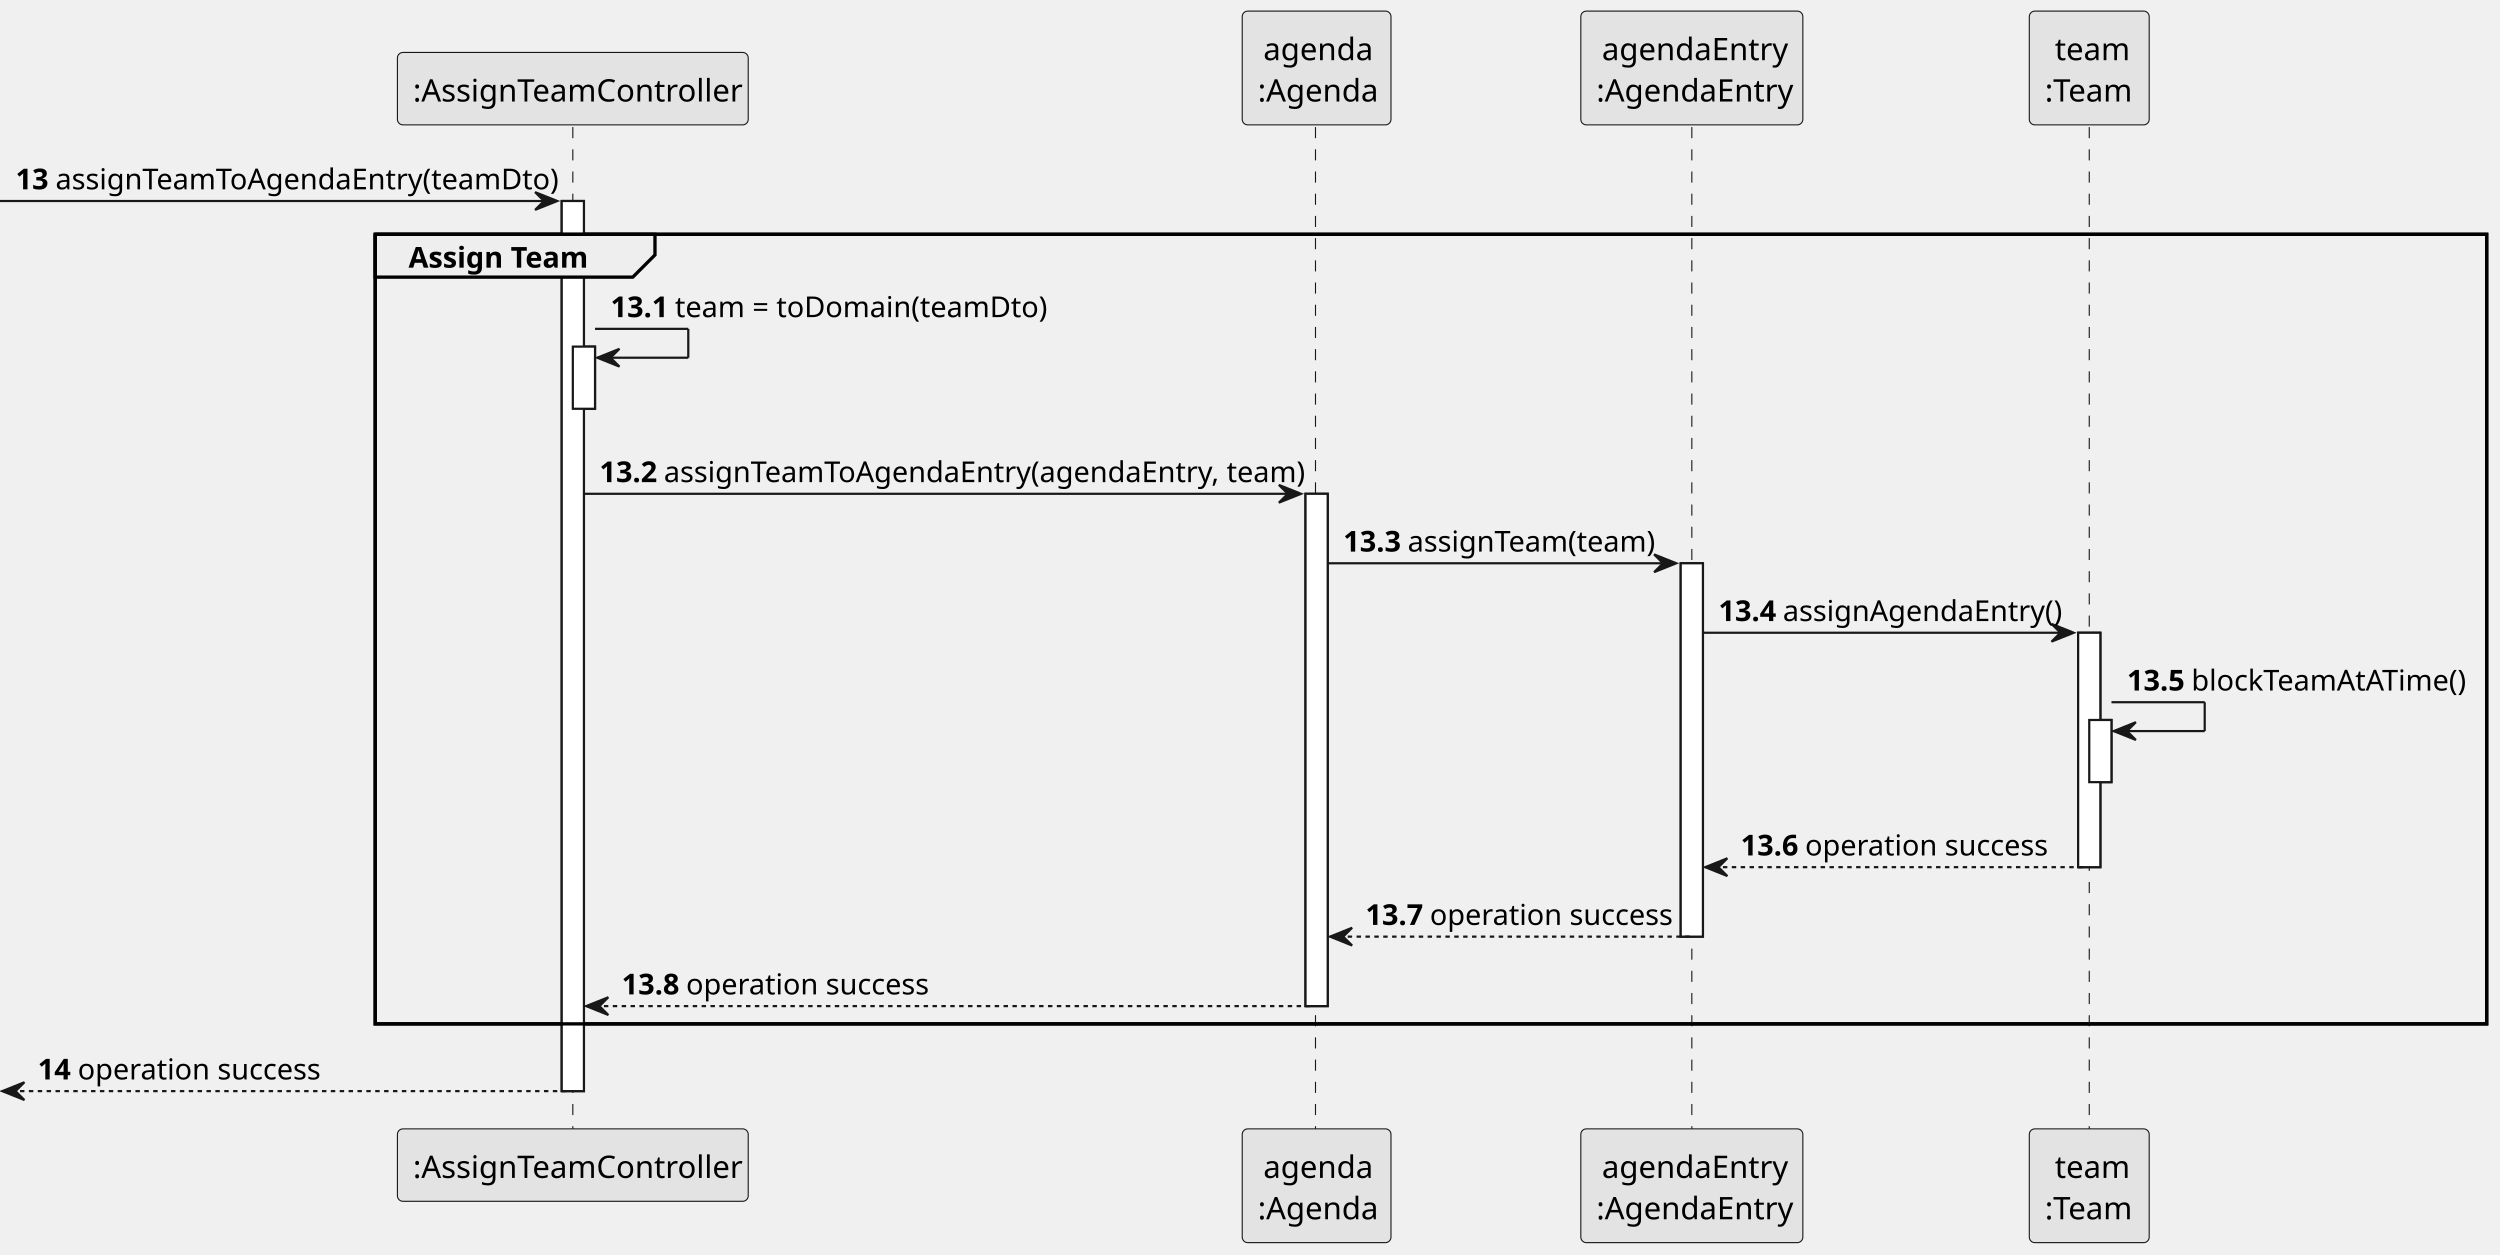
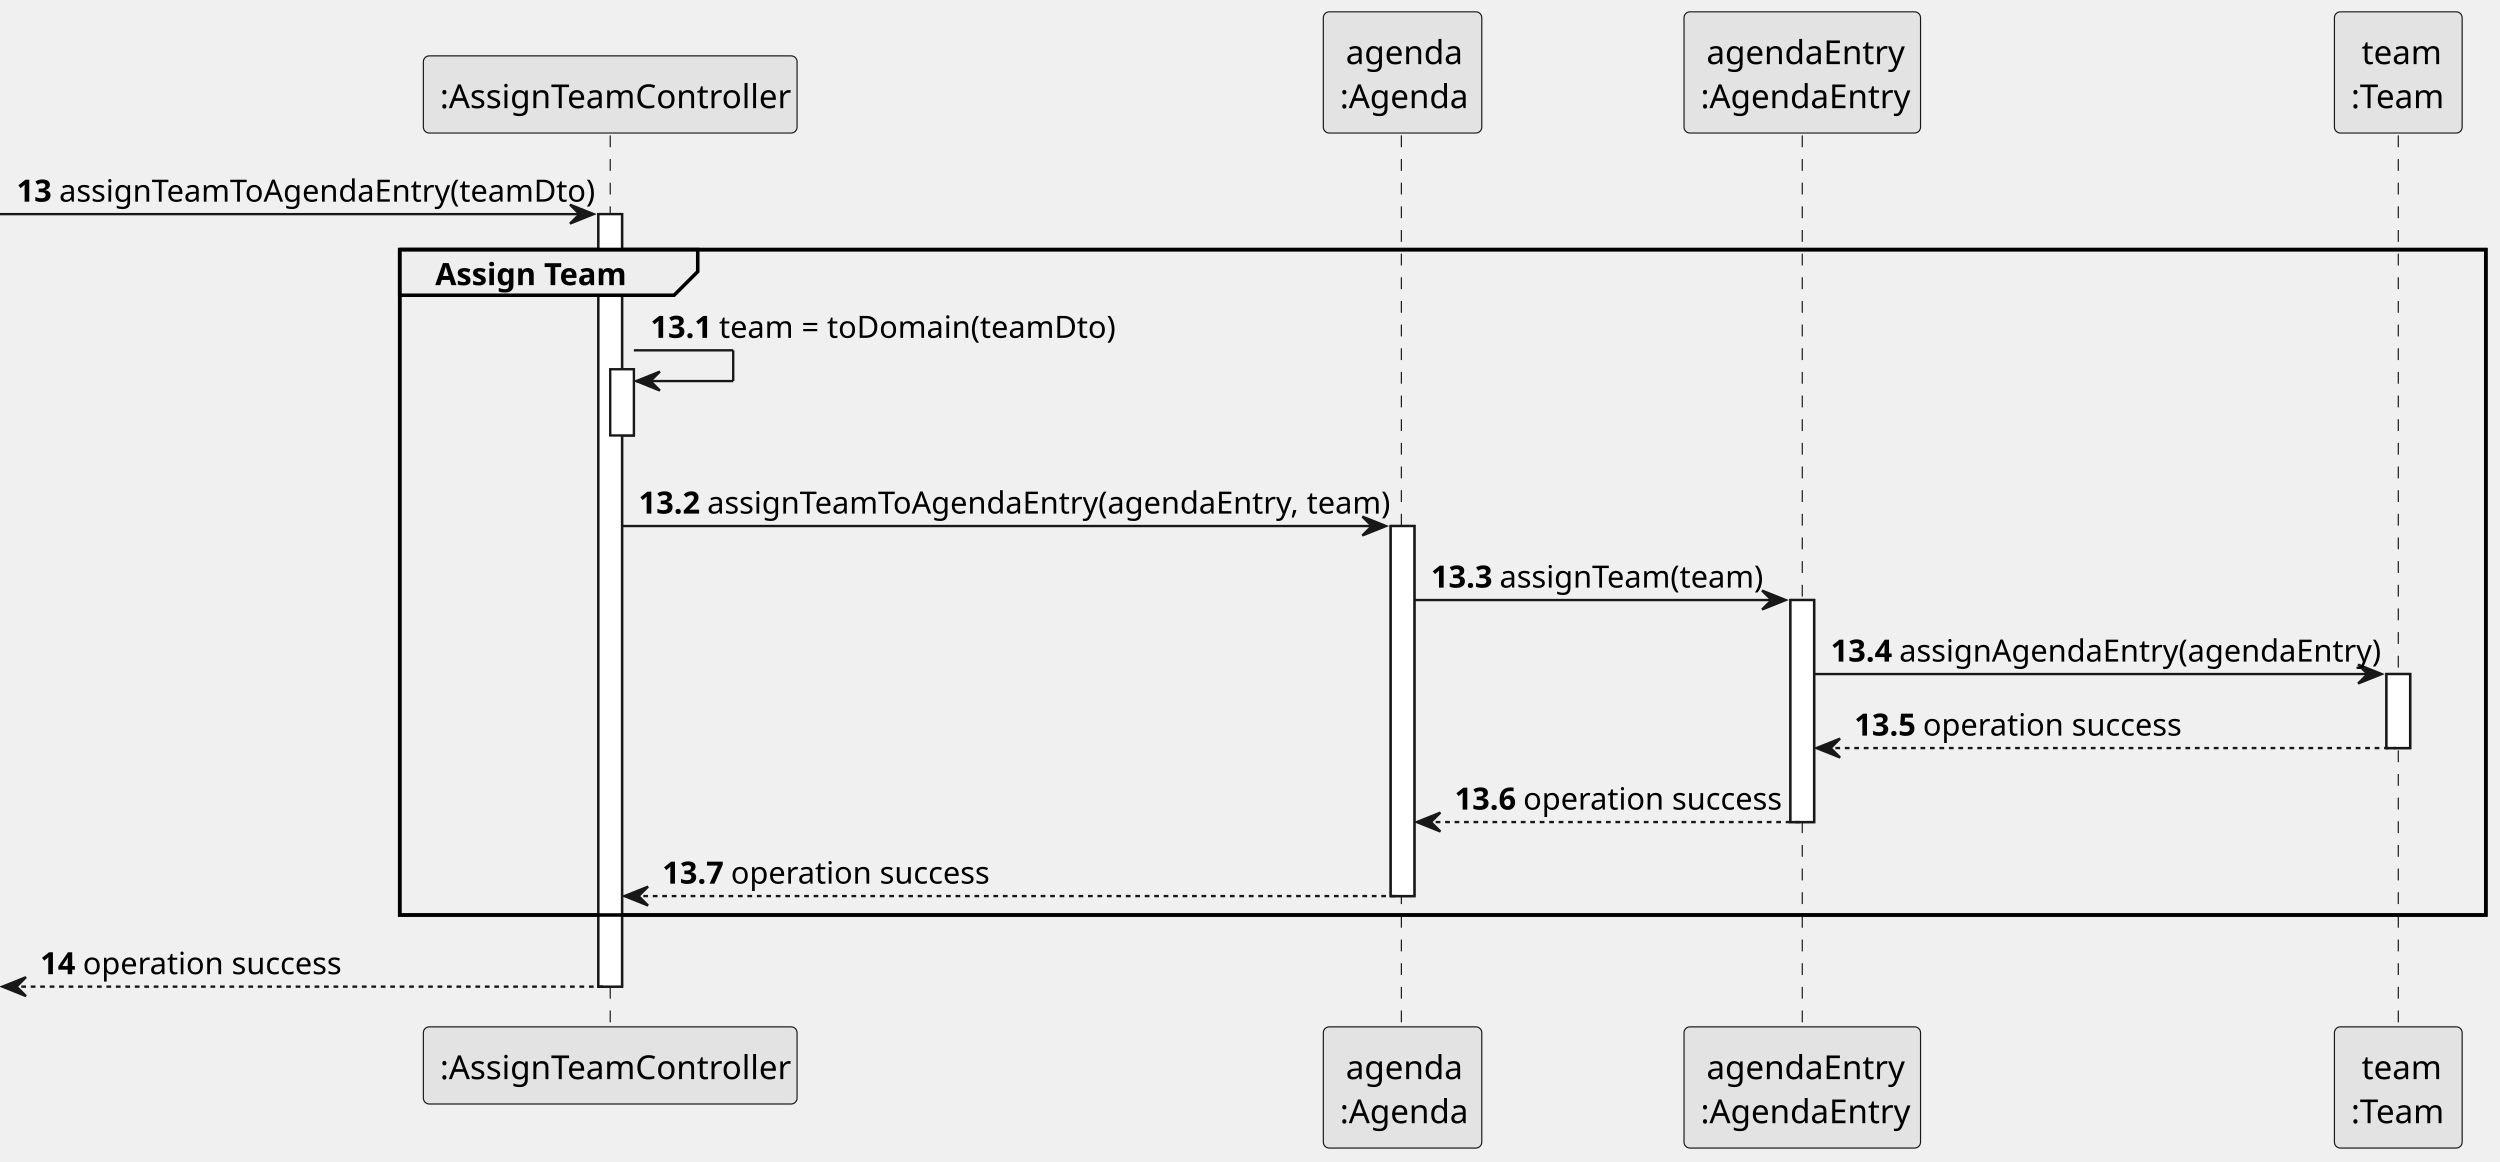
- <svg xmlns="http://www.w3.org/2000/svg" contentStyleType="text/css" height="565px" preserveAspectRatio="none" style="width:1126px;height:565px;background:#FFFFFF;" version="1.1" viewBox="0 0 1126 565" width="1126px" zoomAndPan="magnify">
+ <svg xmlns="http://www.w3.org/2000/svg" contentStyleType="text/css" height="491px" preserveAspectRatio="none" style="width:1057px;height:491px;background:#FFFFFF;" version="1.1" viewBox="0 0 1057 491" width="1057px" zoomAndPan="magnify">
  <defs />
  <g>
-     <rect fill="#FFFFFF" height="400.91" style="stroke:#181818;stroke-width:1.0;" width="10" x="253" y="90.533" />
+     <rect fill="#FFFFFF" height="326.619" style="stroke:#181818;stroke-width:1.0;" width="10" x="253" y="90.533" />
    <rect fill="#FFFFFF" height="28" style="stroke:#181818;stroke-width:1.0;" width="10" x="258" y="156.115" />
-     <rect fill="#FFFFFF" height="230.746" style="stroke:#181818;stroke-width:1.0;" width="10" x="588" y="222.406" />
-     <rect fill="#FFFFFF" height="168.164" style="stroke:#181818;stroke-width:1.0;" width="10" x="757" y="253.697" />
-     <rect fill="#FFFFFF" height="105.582" style="stroke:#181818;stroke-width:1.0;" width="10" x="936" y="284.988" />
-     <rect fill="#FFFFFF" height="28" style="stroke:#181818;stroke-width:1.0;" width="10" x="941" y="324.279" />
-     <rect fill="none" height="355.619" style="stroke:#000000;stroke-width:1.5;" width="951" x="169" y="105.533" />
-     <line style="stroke:#181818;stroke-width:0.5;stroke-dasharray:5.0,5.0;" x1="258" x2="258" y1="57.242" y2="509.443" />
-     <line style="stroke:#181818;stroke-width:0.5;stroke-dasharray:5.0,5.0;" x1="592.5" x2="592.5" y1="57.242" y2="509.443" />
-     <line style="stroke:#181818;stroke-width:0.5;stroke-dasharray:5.0,5.0;" x1="762" x2="762" y1="57.242" y2="509.443" />
-     <line style="stroke:#181818;stroke-width:0.5;stroke-dasharray:5.0,5.0;" x1="941" x2="941" y1="57.242" y2="509.443" />
+     <rect fill="#FFFFFF" height="156.455" style="stroke:#181818;stroke-width:1.0;" width="10" x="588" y="222.406" />
+     <rect fill="#FFFFFF" height="93.873" style="stroke:#181818;stroke-width:1.0;" width="10" x="757" y="253.697" />
+     <rect fill="#FFFFFF" height="31.291" style="stroke:#181818;stroke-width:1.0;" width="10" x="1009" y="284.988" />
+     <rect fill="none" height="281.328" style="stroke:#000000;stroke-width:1.5;" width="882" x="169" y="105.533" />
+     <line style="stroke:#181818;stroke-width:0.5;stroke-dasharray:5.0,5.0;" x1="258" x2="258" y1="57.242" y2="435.152" />
+     <line style="stroke:#181818;stroke-width:0.5;stroke-dasharray:5.0,5.0;" x1="592.5" x2="592.5" y1="57.242" y2="435.152" />
+     <line style="stroke:#181818;stroke-width:0.5;stroke-dasharray:5.0,5.0;" x1="762" x2="762" y1="57.242" y2="435.152" />
+     <line style="stroke:#181818;stroke-width:0.5;stroke-dasharray:5.0,5.0;" x1="1014" x2="1014" y1="57.242" y2="435.152" />
    <rect fill="#E3E3E3" height="32.621" rx="2.5" ry="2.5" style="stroke:#181818;stroke-width:0.5;" width="158" x="179" y="23.621" />
    <text fill="#000000" font-family="sans-serif" font-size="14" lengthAdjust="spacing" textLength="144" x="186" y="45.728">:AssignTeamController</text>
-     <rect fill="#E3E3E3" height="32.621" rx="2.5" ry="2.5" style="stroke:#181818;stroke-width:0.5;" width="158" x="179" y="508.443" />
-     <text fill="#000000" font-family="sans-serif" font-size="14" lengthAdjust="spacing" textLength="144" x="186" y="530.551">:AssignTeamController</text>
+     <rect fill="#E3E3E3" height="32.621" rx="2.5" ry="2.5" style="stroke:#181818;stroke-width:0.5;" width="158" x="179" y="434.152" />
+     <text fill="#000000" font-family="sans-serif" font-size="14" lengthAdjust="spacing" textLength="144" x="186" y="456.26">:AssignTeamController</text>
    <rect fill="#E3E3E3" height="51.242" rx="2.5" ry="2.5" style="stroke:#181818;stroke-width:0.5;" width="67" x="559.5" y="5" />
    <text fill="#000000" font-family="sans-serif" font-size="14" lengthAdjust="spacing" textLength="48" x="569" y="27.107">agenda</text>
    <text fill="#000000" font-family="sans-serif" font-size="14" lengthAdjust="spacing" textLength="53" x="566.5" y="45.728">:Agenda</text>
-     <rect fill="#E3E3E3" height="51.242" rx="2.5" ry="2.5" style="stroke:#181818;stroke-width:0.5;" width="67" x="559.5" y="508.443" />
-     <text fill="#000000" font-family="sans-serif" font-size="14" lengthAdjust="spacing" textLength="48" x="569" y="530.551">agenda</text>
-     <text fill="#000000" font-family="sans-serif" font-size="14" lengthAdjust="spacing" textLength="53" x="566.5" y="549.172">:Agenda</text>
+     <rect fill="#E3E3E3" height="51.242" rx="2.5" ry="2.5" style="stroke:#181818;stroke-width:0.5;" width="67" x="559.5" y="434.152" />
+     <text fill="#000000" font-family="sans-serif" font-size="14" lengthAdjust="spacing" textLength="48" x="569" y="456.26">agenda</text>
+     <text fill="#000000" font-family="sans-serif" font-size="14" lengthAdjust="spacing" textLength="53" x="566.5" y="474.881">:Agenda</text>
    <rect fill="#E3E3E3" height="51.242" rx="2.5" ry="2.5" style="stroke:#181818;stroke-width:0.5;" width="100" x="712" y="5" />
    <text fill="#000000" font-family="sans-serif" font-size="14" lengthAdjust="spacing" textLength="81" x="721.5" y="27.107">agendaEntry</text>
    <text fill="#000000" font-family="sans-serif" font-size="14" lengthAdjust="spacing" textLength="86" x="719" y="45.728">:AgendaEntry</text>
-     <rect fill="#E3E3E3" height="51.242" rx="2.5" ry="2.5" style="stroke:#181818;stroke-width:0.5;" width="100" x="712" y="508.443" />
-     <text fill="#000000" font-family="sans-serif" font-size="14" lengthAdjust="spacing" textLength="81" x="721.5" y="530.551">agendaEntry</text>
-     <text fill="#000000" font-family="sans-serif" font-size="14" lengthAdjust="spacing" textLength="86" x="719" y="549.172">:AgendaEntry</text>
-     <rect fill="#E3E3E3" height="51.242" rx="2.5" ry="2.5" style="stroke:#181818;stroke-width:0.5;" width="54" x="914" y="5" />
-     <text fill="#000000" font-family="sans-serif" font-size="14" lengthAdjust="spacing" textLength="31" x="925.5" y="27.107">team</text>
-     <text fill="#000000" font-family="sans-serif" font-size="14" lengthAdjust="spacing" textLength="40" x="921" y="45.728">:Team</text>
-     <rect fill="#E3E3E3" height="51.242" rx="2.5" ry="2.5" style="stroke:#181818;stroke-width:0.5;" width="54" x="914" y="508.443" />
-     <text fill="#000000" font-family="sans-serif" font-size="14" lengthAdjust="spacing" textLength="31" x="925.5" y="530.551">team</text>
-     <text fill="#000000" font-family="sans-serif" font-size="14" lengthAdjust="spacing" textLength="40" x="921" y="549.172">:Team</text>
-     <rect fill="#FFFFFF" height="400.91" style="stroke:#181818;stroke-width:1.0;" width="10" x="253" y="90.533" />
+     <rect fill="#E3E3E3" height="51.242" rx="2.5" ry="2.5" style="stroke:#181818;stroke-width:0.5;" width="100" x="712" y="434.152" />
+     <text fill="#000000" font-family="sans-serif" font-size="14" lengthAdjust="spacing" textLength="81" x="721.5" y="456.26">agendaEntry</text>
+     <text fill="#000000" font-family="sans-serif" font-size="14" lengthAdjust="spacing" textLength="86" x="719" y="474.881">:AgendaEntry</text>
+     <rect fill="#E3E3E3" height="51.242" rx="2.5" ry="2.5" style="stroke:#181818;stroke-width:0.5;" width="54" x="987" y="5" />
+     <text fill="#000000" font-family="sans-serif" font-size="14" lengthAdjust="spacing" textLength="31" x="998.5" y="27.107">team</text>
+     <text fill="#000000" font-family="sans-serif" font-size="14" lengthAdjust="spacing" textLength="40" x="994" y="45.728">:Team</text>
+     <rect fill="#E3E3E3" height="51.242" rx="2.5" ry="2.5" style="stroke:#181818;stroke-width:0.5;" width="54" x="987" y="434.152" />
+     <text fill="#000000" font-family="sans-serif" font-size="14" lengthAdjust="spacing" textLength="31" x="998.5" y="456.26">team</text>
+     <text fill="#000000" font-family="sans-serif" font-size="14" lengthAdjust="spacing" textLength="40" x="994" y="474.881">:Team</text>
+     <rect fill="#FFFFFF" height="326.619" style="stroke:#181818;stroke-width:1.0;" width="10" x="253" y="90.533" />
    <rect fill="#FFFFFF" height="28" style="stroke:#181818;stroke-width:1.0;" width="10" x="258" y="156.115" />
-     <rect fill="#FFFFFF" height="230.746" style="stroke:#181818;stroke-width:1.0;" width="10" x="588" y="222.406" />
-     <rect fill="#FFFFFF" height="168.164" style="stroke:#181818;stroke-width:1.0;" width="10" x="757" y="253.697" />
-     <rect fill="#FFFFFF" height="105.582" style="stroke:#181818;stroke-width:1.0;" width="10" x="936" y="284.988" />
-     <rect fill="#FFFFFF" height="28" style="stroke:#181818;stroke-width:1.0;" width="10" x="941" y="324.279" />
+     <rect fill="#FFFFFF" height="156.455" style="stroke:#181818;stroke-width:1.0;" width="10" x="588" y="222.406" />
+     <rect fill="#FFFFFF" height="93.873" style="stroke:#181818;stroke-width:1.0;" width="10" x="757" y="253.697" />
+     <rect fill="#FFFFFF" height="31.291" style="stroke:#181818;stroke-width:1.0;" width="10" x="1009" y="284.988" />
    <polygon fill="#181818" points="241,86.533,251,90.533,241,94.533,245,90.533" style="stroke:#181818;stroke-width:1.0;" />
    <line style="stroke:#181818;stroke-width:1.0;" x1="0" x2="247" y1="90.533" y2="90.533" />
    <text fill="#000000" font-family="sans-serif" font-size="13" font-weight="bold" lengthAdjust="spacing" textLength="14" x="7" y="85.27">13</text>
    <text fill="#000000" font-family="sans-serif" font-size="13" lengthAdjust="spacing" textLength="216" x="25" y="85.27">assignTeamToAgendaEntry(teamDto)</text>
    <path d="M169,105.533 L295,105.533 L295,114.824 L285,124.824 L169,124.824 L169,105.533 " fill="#EEEEEE" style="stroke:#000000;stroke-width:1.5;" />
-     <rect fill="none" height="355.619" style="stroke:#000000;stroke-width:1.5;" width="951" x="169" y="105.533" />
+     <rect fill="none" height="281.328" style="stroke:#000000;stroke-width:1.5;" width="882" x="169" y="105.533" />
    <text fill="#000000" font-family="sans-serif" font-size="13" font-weight="bold" lengthAdjust="spacing" textLength="81" x="184" y="120.561">Assign Team</text>
    <line style="stroke:#181818;stroke-width:1.0;" x1="268" x2="310" y1="148.115" y2="148.115" />
    <line style="stroke:#181818;stroke-width:1.0;" x1="310" x2="310" y1="148.115" y2="161.115" />
    <line style="stroke:#181818;stroke-width:1.0;" x1="269" x2="310" y1="161.115" y2="161.115" />
    <polygon fill="#181818" points="279,157.115,269,161.115,279,165.115,275,161.115" style="stroke:#181818;stroke-width:1.0;" />
    <text fill="#000000" font-family="sans-serif" font-size="13" font-weight="bold" lengthAdjust="spacing" textLength="25" x="275" y="142.852">13.1</text>
    <text fill="#000000" font-family="sans-serif" font-size="13" lengthAdjust="spacing" textLength="157" x="304" y="142.852">team = toDomain(teamDto)</text>
    <polygon fill="#181818" points="576,218.406,586,222.406,576,226.406,580,222.406" style="stroke:#181818;stroke-width:1.0;" />
    <line style="stroke:#181818;stroke-width:1.0;" x1="263" x2="582" y1="222.406" y2="222.406" />
    <text fill="#000000" font-family="sans-serif" font-size="13" font-weight="bold" lengthAdjust="spacing" textLength="25" x="270" y="217.144">13.2</text>
    <text fill="#000000" font-family="sans-serif" font-size="13" lengthAdjust="spacing" textLength="277" x="299" y="217.144">assignTeamToAgendaEntry(agendaEntry, team)</text>
    <polygon fill="#181818" points="745,249.697,755,253.697,745,257.697,749,253.697" style="stroke:#181818;stroke-width:1.0;" />
    <line style="stroke:#181818;stroke-width:1.0;" x1="598" x2="751" y1="253.697" y2="253.697" />
    <text fill="#000000" font-family="sans-serif" font-size="13" font-weight="bold" lengthAdjust="spacing" textLength="25" x="605" y="248.435">13.3</text>
    <text fill="#000000" font-family="sans-serif" font-size="13" lengthAdjust="spacing" textLength="107" x="634" y="248.435">assignTeam(team)</text>
-     <polygon fill="#181818" points="924,280.988,934,284.988,924,288.988,928,284.988" style="stroke:#181818;stroke-width:1.0;" />
-     <line style="stroke:#181818;stroke-width:1.0;" x1="767" x2="930" y1="284.988" y2="284.988" />
+     <polygon fill="#181818" points="997,280.988,1007,284.988,997,288.988,1001,284.988" style="stroke:#181818;stroke-width:1.0;" />
+     <line style="stroke:#181818;stroke-width:1.0;" x1="767" x2="1003" y1="284.988" y2="284.988" />
    <text fill="#000000" font-family="sans-serif" font-size="13" font-weight="bold" lengthAdjust="spacing" textLength="25" x="774" y="279.726">13.4</text>
-     <text fill="#000000" font-family="sans-serif" font-size="13" lengthAdjust="spacing" textLength="121" x="803" y="279.726">assignAgendaEntry()</text>
-     <line style="stroke:#181818;stroke-width:1.0;" x1="951" x2="993" y1="316.279" y2="316.279" />
-     <line style="stroke:#181818;stroke-width:1.0;" x1="993" x2="993" y1="316.279" y2="329.279" />
-     <line style="stroke:#181818;stroke-width:1.0;" x1="952" x2="993" y1="329.279" y2="329.279" />
-     <polygon fill="#181818" points="962,325.279,952,329.279,962,333.279,958,329.279" style="stroke:#181818;stroke-width:1.0;" />
-     <text fill="#000000" font-family="sans-serif" font-size="13" font-weight="bold" lengthAdjust="spacing" textLength="25" x="958" y="311.017">13.5</text>
-     <text fill="#000000" font-family="sans-serif" font-size="13" lengthAdjust="spacing" textLength="121" x="987" y="311.017">blockTeamAtATime()</text>
-     <polygon fill="#181818" points="778,386.57,768,390.57,778,394.57,774,390.57" style="stroke:#181818;stroke-width:1.0;" />
-     <line style="stroke:#181818;stroke-width:1.0;stroke-dasharray:2.0,2.0;" x1="772" x2="940" y1="390.57" y2="390.57" />
-     <text fill="#000000" font-family="sans-serif" font-size="13" font-weight="bold" lengthAdjust="spacing" textLength="25" x="784" y="385.308">13.6</text>
-     <text fill="#000000" font-family="sans-serif" font-size="13" lengthAdjust="spacing" textLength="106" x="813" y="385.308">operation success</text>
-     <polygon fill="#181818" points="609,417.861,599,421.861,609,425.861,605,421.861" style="stroke:#181818;stroke-width:1.0;" />
-     <line style="stroke:#181818;stroke-width:1.0;stroke-dasharray:2.0,2.0;" x1="603" x2="761" y1="421.861" y2="421.861" />
-     <text fill="#000000" font-family="sans-serif" font-size="13" font-weight="bold" lengthAdjust="spacing" textLength="25" x="615" y="416.599">13.7</text>
-     <text fill="#000000" font-family="sans-serif" font-size="13" lengthAdjust="spacing" textLength="106" x="644" y="416.599">operation success</text>
-     <polygon fill="#181818" points="274,449.152,264,453.152,274,457.152,270,453.152" style="stroke:#181818;stroke-width:1.0;" />
-     <line style="stroke:#181818;stroke-width:1.0;stroke-dasharray:2.0,2.0;" x1="268" x2="592" y1="453.152" y2="453.152" />
-     <text fill="#000000" font-family="sans-serif" font-size="13" font-weight="bold" lengthAdjust="spacing" textLength="25" x="280" y="447.89">13.8</text>
-     <text fill="#000000" font-family="sans-serif" font-size="13" lengthAdjust="spacing" textLength="106" x="309" y="447.89">operation success</text>
-     <polygon fill="#181818" points="11,487.443,1,491.443,11,495.443,7,491.443" style="stroke:#181818;stroke-width:1.0;" />
-     <line style="stroke:#181818;stroke-width:1.0;stroke-dasharray:2.0,2.0;" x1="5" x2="257" y1="491.443" y2="491.443" />
-     <text fill="#000000" font-family="sans-serif" font-size="13" font-weight="bold" lengthAdjust="spacing" textLength="14" x="17" y="486.181">14</text>
-     <text fill="#000000" font-family="sans-serif" font-size="13" lengthAdjust="spacing" textLength="106" x="35" y="486.181">operation success</text>
+     <text fill="#000000" font-family="sans-serif" font-size="13" lengthAdjust="spacing" textLength="194" x="803" y="279.726">assignAgendaEntry(agendaEntry)</text>
+     <polygon fill="#181818" points="778,312.279,768,316.279,778,320.279,774,316.279" style="stroke:#181818;stroke-width:1.0;" />
+     <line style="stroke:#181818;stroke-width:1.0;stroke-dasharray:2.0,2.0;" x1="772" x2="1013" y1="316.279" y2="316.279" />
+     <text fill="#000000" font-family="sans-serif" font-size="13" font-weight="bold" lengthAdjust="spacing" textLength="25" x="784" y="311.017">13.5</text>
+     <text fill="#000000" font-family="sans-serif" font-size="13" lengthAdjust="spacing" textLength="106" x="813" y="311.017">operation success</text>
+     <polygon fill="#181818" points="609,343.57,599,347.57,609,351.57,605,347.57" style="stroke:#181818;stroke-width:1.0;" />
+     <line style="stroke:#181818;stroke-width:1.0;stroke-dasharray:2.0,2.0;" x1="603" x2="761" y1="347.57" y2="347.57" />
+     <text fill="#000000" font-family="sans-serif" font-size="13" font-weight="bold" lengthAdjust="spacing" textLength="25" x="615" y="342.308">13.6</text>
+     <text fill="#000000" font-family="sans-serif" font-size="13" lengthAdjust="spacing" textLength="106" x="644" y="342.308">operation success</text>
+     <polygon fill="#181818" points="274,374.861,264,378.861,274,382.861,270,378.861" style="stroke:#181818;stroke-width:1.0;" />
+     <line style="stroke:#181818;stroke-width:1.0;stroke-dasharray:2.0,2.0;" x1="268" x2="592" y1="378.861" y2="378.861" />
+     <text fill="#000000" font-family="sans-serif" font-size="13" font-weight="bold" lengthAdjust="spacing" textLength="25" x="280" y="373.599">13.7</text>
+     <text fill="#000000" font-family="sans-serif" font-size="13" lengthAdjust="spacing" textLength="106" x="309" y="373.599">operation success</text>
+     <polygon fill="#181818" points="11,413.152,1,417.152,11,421.152,7,417.152" style="stroke:#181818;stroke-width:1.0;" />
+     <line style="stroke:#181818;stroke-width:1.0;stroke-dasharray:2.0,2.0;" x1="5" x2="257" y1="417.152" y2="417.152" />
+     <text fill="#000000" font-family="sans-serif" font-size="13" font-weight="bold" lengthAdjust="spacing" textLength="14" x="17" y="411.89">14</text>
+     <text fill="#000000" font-family="sans-serif" font-size="13" lengthAdjust="spacing" textLength="106" x="35" y="411.89">operation success</text>
  </g>
</svg>
